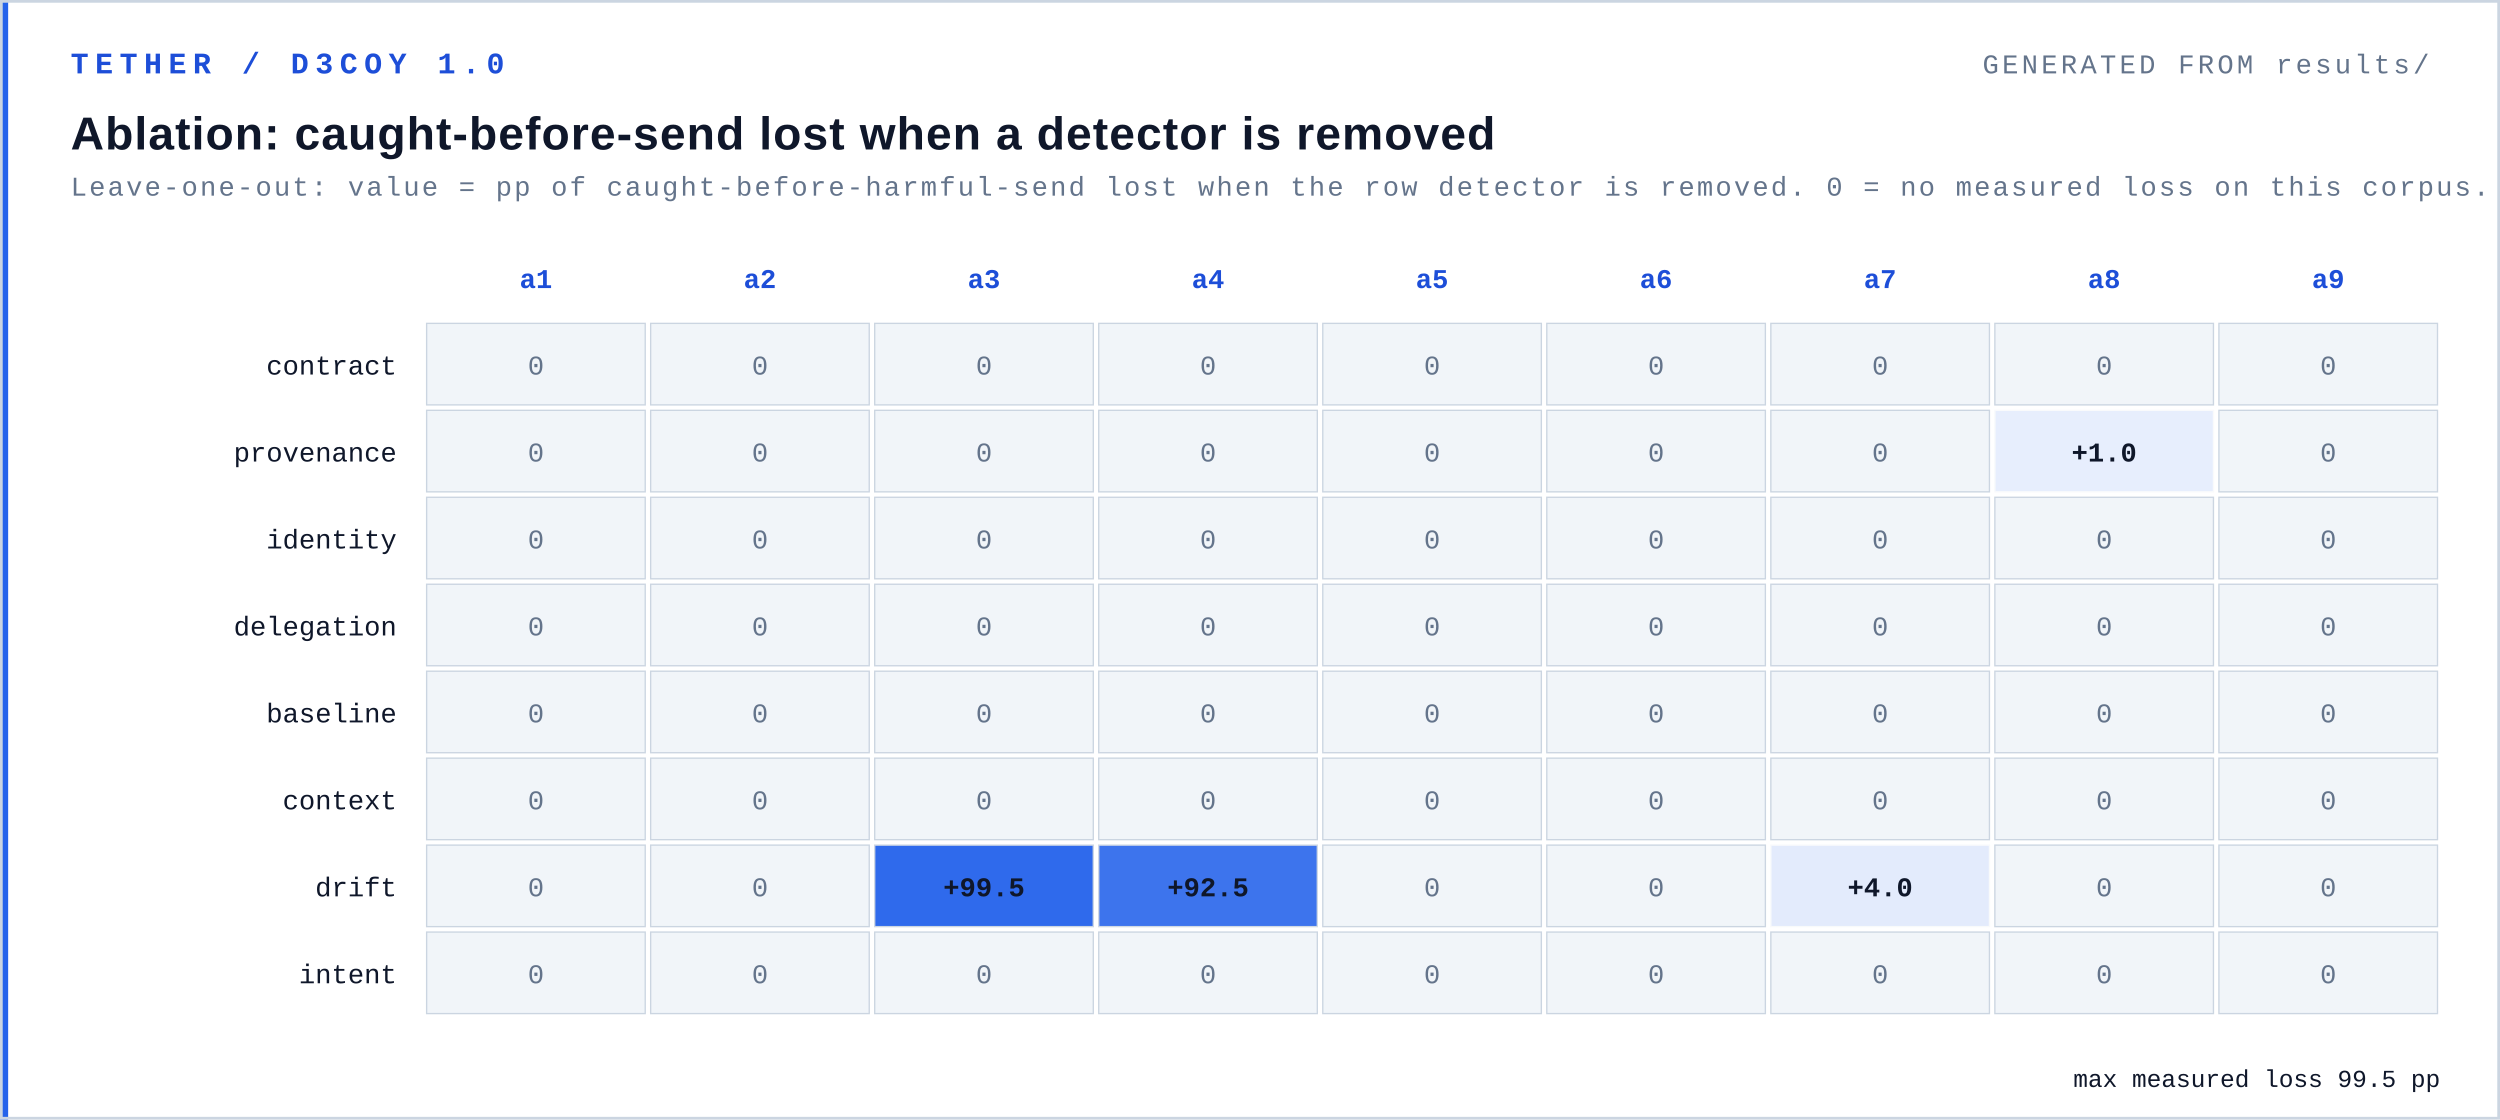
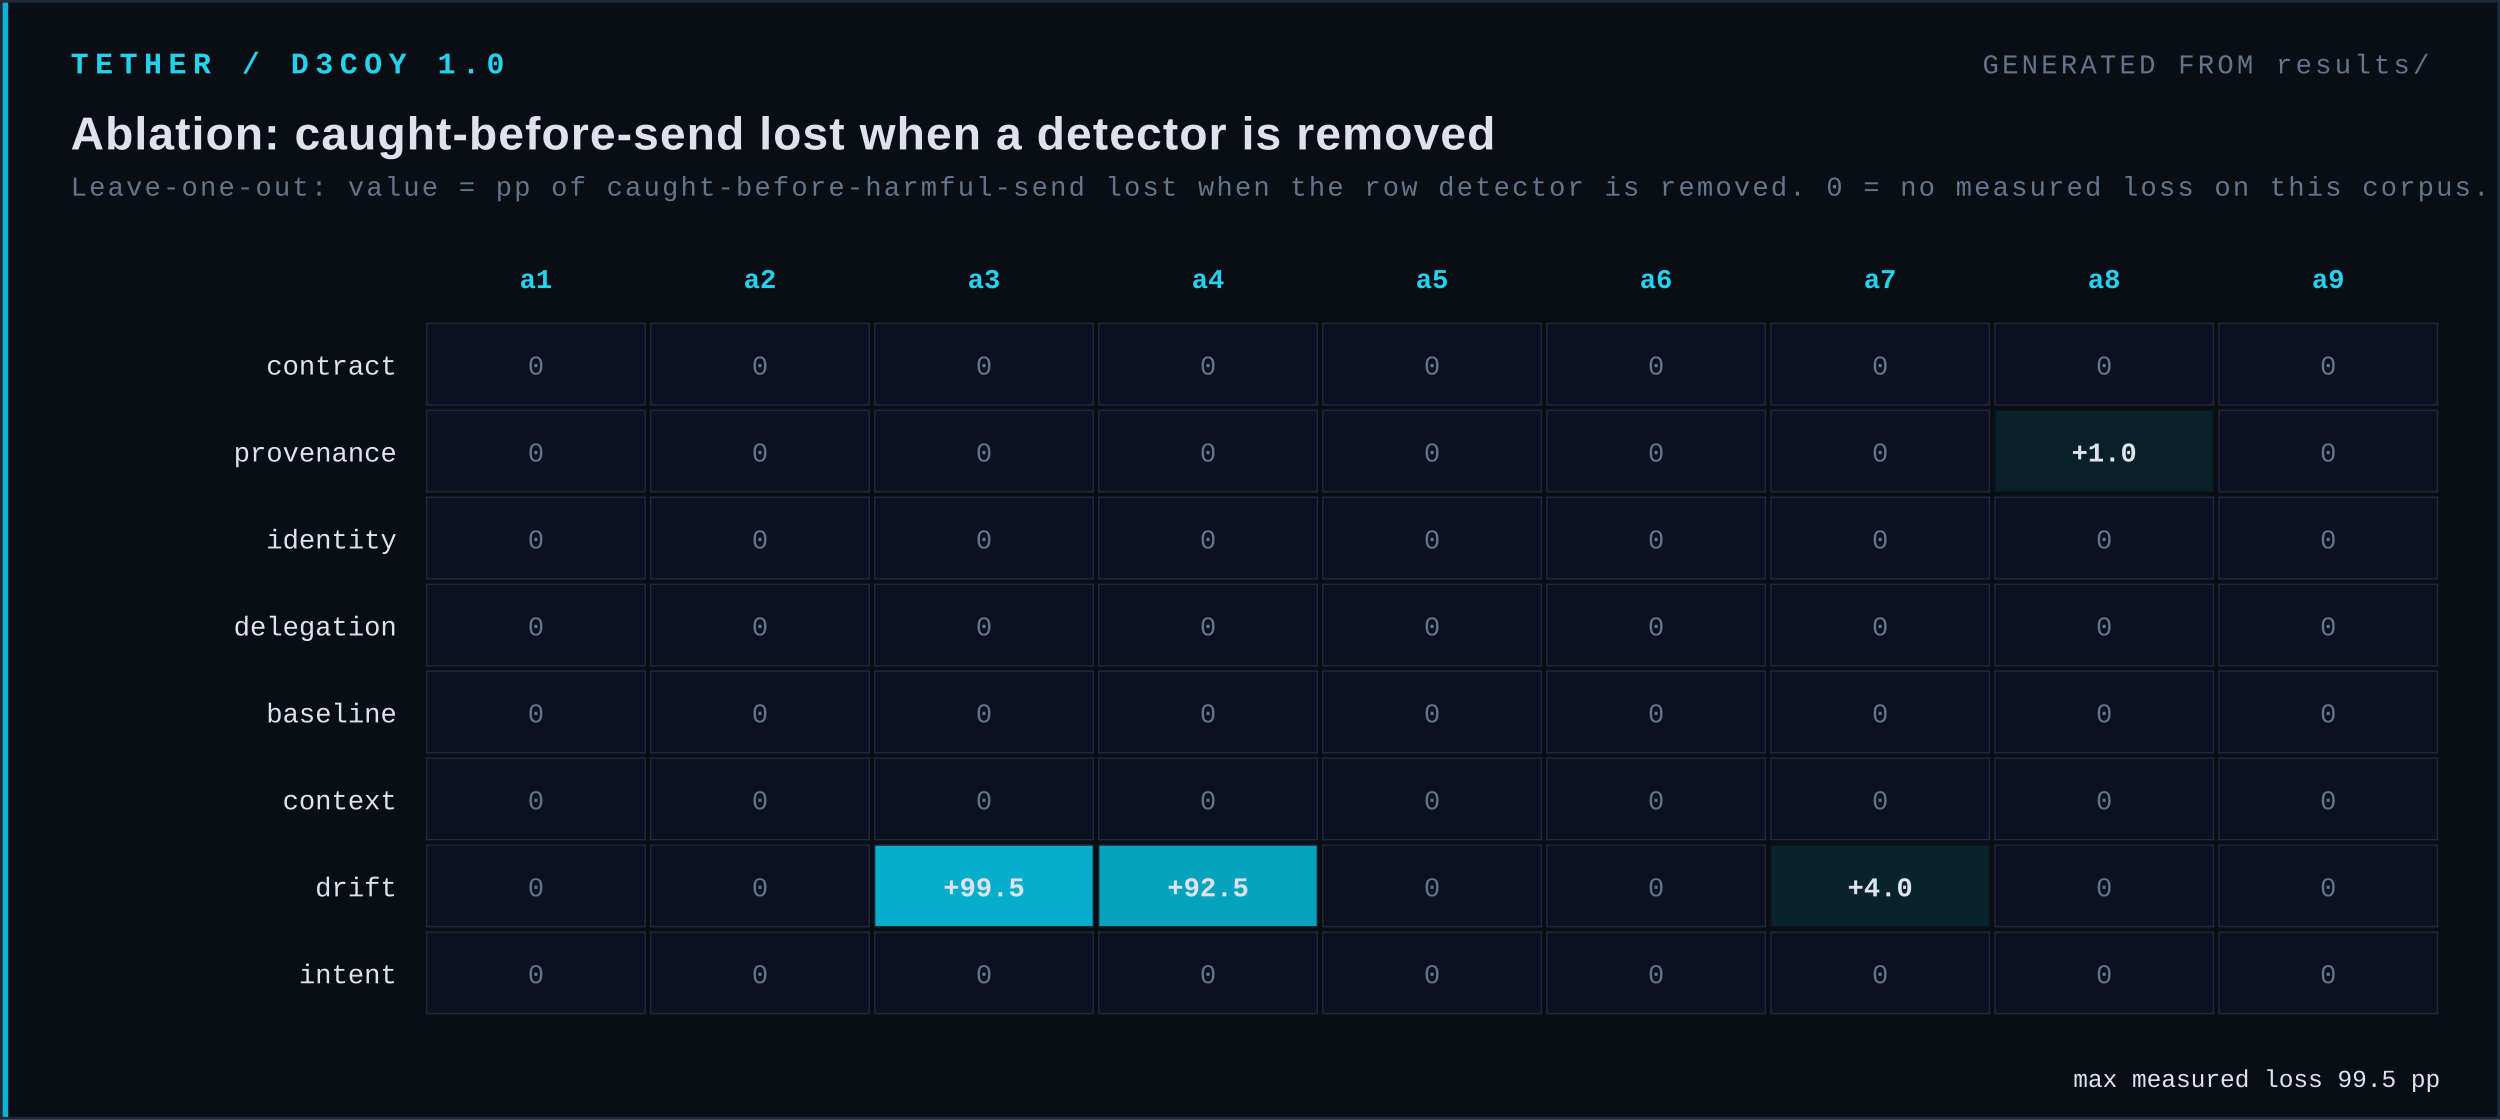
<svg xmlns="http://www.w3.org/2000/svg" viewBox="0 0 920 412" width="100%" role="img" aria-labelledby="exhibit-title" preserveAspectRatio="xMidYMid meet">
-   <rect x="0.00" y="0.00" width="920.00" height="412.00" fill="#ffffff" />
-   <rect x="0.00" y="0.00" width="3.00" height="412.00" fill="#2563eb" />
-   <rect x="0.50" y="0.50" width="919.00" height="411.00" fill="none" stroke="#cbd5e1" stroke-width="1.0" />
-   <text x="26.00" y="27.00" font-size="11" font-family="Consolas, 'Courier New', monospace" fill="#1d4ed8" text-anchor="start" font-weight="700" letter-spacing="2.4">TETHER / D3COY 1.0</text>
+   <rect x="0.00" y="0.00" width="920.00" height="412.00" fill="#090d14" />
+   <rect x="0.00" y="0.00" width="3.00" height="412.00" fill="#06b6d4" />
+   <rect x="0.50" y="0.50" width="919.00" height="411.00" fill="none" stroke="#1e293b" stroke-width="1.0" />
+   <text x="26.00" y="27.00" font-size="11" font-family="Consolas, 'Courier New', monospace" fill="#22d3ee" text-anchor="start" font-weight="700" letter-spacing="2.4">TETHER / D3COY 1.0</text>
  <text x="894.00" y="27.00" font-size="10" font-family="Consolas, 'Courier New', monospace" fill="#64748b" text-anchor="end" font-weight="400" letter-spacing="1.2">GENERATED FROM results/</text>
-   <text x="26.00" y="55.00" font-size="17" font-family="ui-sans-serif, system-ui, -apple-system, 'Segoe UI', Arial, sans-serif" fill="#0f172a" text-anchor="start" font-weight="700" letter-spacing="0.4">Ablation: caught-before-send lost when a detector is removed</text>
+   <text x="26.00" y="55.00" font-size="17" font-family="ui-sans-serif, system-ui, -apple-system, 'Segoe UI', Arial, sans-serif" fill="#dfe2ed" text-anchor="start" font-weight="700" letter-spacing="0.4">Ablation: caught-before-send lost when a detector is removed</text>
  <text x="26.00" y="72.00" font-size="10" font-family="Consolas, 'Courier New', monospace" fill="#64748b" text-anchor="start" font-weight="400" letter-spacing="0.8">Leave-one-out: value = pp of caught-before-harmful-send lost when the row detector is removed. 0 = no measured loss on this corpus.</text>
-   <text x="197.22" y="106.00" font-size="10" font-family="Consolas, 'Courier New', monospace" fill="#1d4ed8" text-anchor="middle" font-weight="700">a1</text>
-   <text x="279.67" y="106.00" font-size="10" font-family="Consolas, 'Courier New', monospace" fill="#1d4ed8" text-anchor="middle" font-weight="700">a2</text>
-   <text x="362.11" y="106.00" font-size="10" font-family="Consolas, 'Courier New', monospace" fill="#1d4ed8" text-anchor="middle" font-weight="700">a3</text>
-   <text x="444.56" y="106.00" font-size="10" font-family="Consolas, 'Courier New', monospace" fill="#1d4ed8" text-anchor="middle" font-weight="700">a4</text>
-   <text x="527.00" y="106.00" font-size="10" font-family="Consolas, 'Courier New', monospace" fill="#1d4ed8" text-anchor="middle" font-weight="700">a5</text>
-   <text x="609.44" y="106.00" font-size="10" font-family="Consolas, 'Courier New', monospace" fill="#1d4ed8" text-anchor="middle" font-weight="700">a6</text>
-   <text x="691.89" y="106.00" font-size="10" font-family="Consolas, 'Courier New', monospace" fill="#1d4ed8" text-anchor="middle" font-weight="700">a7</text>
-   <text x="774.33" y="106.00" font-size="10" font-family="Consolas, 'Courier New', monospace" fill="#1d4ed8" text-anchor="middle" font-weight="700">a8</text>
-   <text x="856.78" y="106.00" font-size="10" font-family="Consolas, 'Courier New', monospace" fill="#1d4ed8" text-anchor="middle" font-weight="700">a9</text>
-   <text x="146.00" y="137.84" font-size="10" font-family="Consolas, 'Courier New', monospace" fill="#0f172a" text-anchor="end" font-weight="400">contract</text>
-   <rect x="157.00" y="119.00" width="80.44" height="30.00" fill="#f1f5f9" stroke="#cbd5e1" stroke-width="0.5" opacity="1.00" />
+   <text x="197.22" y="106.00" font-size="10" font-family="Consolas, 'Courier New', monospace" fill="#22d3ee" text-anchor="middle" font-weight="700">a1</text>
+   <text x="279.67" y="106.00" font-size="10" font-family="Consolas, 'Courier New', monospace" fill="#22d3ee" text-anchor="middle" font-weight="700">a2</text>
+   <text x="362.11" y="106.00" font-size="10" font-family="Consolas, 'Courier New', monospace" fill="#22d3ee" text-anchor="middle" font-weight="700">a3</text>
+   <text x="444.56" y="106.00" font-size="10" font-family="Consolas, 'Courier New', monospace" fill="#22d3ee" text-anchor="middle" font-weight="700">a4</text>
+   <text x="527.00" y="106.00" font-size="10" font-family="Consolas, 'Courier New', monospace" fill="#22d3ee" text-anchor="middle" font-weight="700">a5</text>
+   <text x="609.44" y="106.00" font-size="10" font-family="Consolas, 'Courier New', monospace" fill="#22d3ee" text-anchor="middle" font-weight="700">a6</text>
+   <text x="691.89" y="106.00" font-size="10" font-family="Consolas, 'Courier New', monospace" fill="#22d3ee" text-anchor="middle" font-weight="700">a7</text>
+   <text x="774.33" y="106.00" font-size="10" font-family="Consolas, 'Courier New', monospace" fill="#22d3ee" text-anchor="middle" font-weight="700">a8</text>
+   <text x="856.78" y="106.00" font-size="10" font-family="Consolas, 'Courier New', monospace" fill="#22d3ee" text-anchor="middle" font-weight="700">a9</text>
+   <text x="146.00" y="137.84" font-size="10" font-family="Consolas, 'Courier New', monospace" fill="#dfe2ed" text-anchor="end" font-weight="400">contract</text>
+   <rect x="157.00" y="119.00" width="80.44" height="30.00" fill="#0b1120" stroke="#1e293b" stroke-width="0.5" opacity="1.00" />
  <text x="197.22" y="137.84" font-size="10" font-family="Consolas, 'Courier New', monospace" fill="#64748b" text-anchor="middle" font-weight="400">0</text>
-   <rect x="239.44" y="119.00" width="80.44" height="30.00" fill="#f1f5f9" stroke="#cbd5e1" stroke-width="0.5" opacity="1.00" />
+   <rect x="239.44" y="119.00" width="80.44" height="30.00" fill="#0b1120" stroke="#1e293b" stroke-width="0.5" opacity="1.00" />
  <text x="279.67" y="137.84" font-size="10" font-family="Consolas, 'Courier New', monospace" fill="#64748b" text-anchor="middle" font-weight="400">0</text>
-   <rect x="321.89" y="119.00" width="80.44" height="30.00" fill="#f1f5f9" stroke="#cbd5e1" stroke-width="0.5" opacity="1.00" />
+   <rect x="321.89" y="119.00" width="80.44" height="30.00" fill="#0b1120" stroke="#1e293b" stroke-width="0.5" opacity="1.00" />
  <text x="362.11" y="137.84" font-size="10" font-family="Consolas, 'Courier New', monospace" fill="#64748b" text-anchor="middle" font-weight="400">0</text>
-   <rect x="404.33" y="119.00" width="80.44" height="30.00" fill="#f1f5f9" stroke="#cbd5e1" stroke-width="0.5" opacity="1.00" />
+   <rect x="404.33" y="119.00" width="80.44" height="30.00" fill="#0b1120" stroke="#1e293b" stroke-width="0.5" opacity="1.00" />
  <text x="444.56" y="137.84" font-size="10" font-family="Consolas, 'Courier New', monospace" fill="#64748b" text-anchor="middle" font-weight="400">0</text>
-   <rect x="486.78" y="119.00" width="80.44" height="30.00" fill="#f1f5f9" stroke="#cbd5e1" stroke-width="0.5" opacity="1.00" />
+   <rect x="486.78" y="119.00" width="80.44" height="30.00" fill="#0b1120" stroke="#1e293b" stroke-width="0.5" opacity="1.00" />
  <text x="527.00" y="137.84" font-size="10" font-family="Consolas, 'Courier New', monospace" fill="#64748b" text-anchor="middle" font-weight="400">0</text>
-   <rect x="569.22" y="119.00" width="80.44" height="30.00" fill="#f1f5f9" stroke="#cbd5e1" stroke-width="0.5" opacity="1.00" />
+   <rect x="569.22" y="119.00" width="80.44" height="30.00" fill="#0b1120" stroke="#1e293b" stroke-width="0.5" opacity="1.00" />
  <text x="609.44" y="137.84" font-size="10" font-family="Consolas, 'Courier New', monospace" fill="#64748b" text-anchor="middle" font-weight="400">0</text>
-   <rect x="651.67" y="119.00" width="80.44" height="30.00" fill="#f1f5f9" stroke="#cbd5e1" stroke-width="0.5" opacity="1.00" />
+   <rect x="651.67" y="119.00" width="80.44" height="30.00" fill="#0b1120" stroke="#1e293b" stroke-width="0.5" opacity="1.00" />
  <text x="691.89" y="137.84" font-size="10" font-family="Consolas, 'Courier New', monospace" fill="#64748b" text-anchor="middle" font-weight="400">0</text>
-   <rect x="734.11" y="119.00" width="80.44" height="30.00" fill="#f1f5f9" stroke="#cbd5e1" stroke-width="0.5" opacity="1.00" />
+   <rect x="734.11" y="119.00" width="80.44" height="30.00" fill="#0b1120" stroke="#1e293b" stroke-width="0.5" opacity="1.00" />
  <text x="774.33" y="137.84" font-size="10" font-family="Consolas, 'Courier New', monospace" fill="#64748b" text-anchor="middle" font-weight="400">0</text>
-   <rect x="816.56" y="119.00" width="80.44" height="30.00" fill="#f1f5f9" stroke="#cbd5e1" stroke-width="0.5" opacity="1.00" />
+   <rect x="816.56" y="119.00" width="80.44" height="30.00" fill="#0b1120" stroke="#1e293b" stroke-width="0.5" opacity="1.00" />
  <text x="856.78" y="137.84" font-size="10" font-family="Consolas, 'Courier New', monospace" fill="#64748b" text-anchor="middle" font-weight="400">0</text>
-   <text x="146.00" y="169.84" font-size="10" font-family="Consolas, 'Courier New', monospace" fill="#0f172a" text-anchor="end" font-weight="400">provenance</text>
-   <rect x="157.00" y="151.00" width="80.44" height="30.00" fill="#f1f5f9" stroke="#cbd5e1" stroke-width="0.5" opacity="1.00" />
+   <text x="146.00" y="169.84" font-size="10" font-family="Consolas, 'Courier New', monospace" fill="#dfe2ed" text-anchor="end" font-weight="400">provenance</text>
+   <rect x="157.00" y="151.00" width="80.44" height="30.00" fill="#0b1120" stroke="#1e293b" stroke-width="0.5" opacity="1.00" />
  <text x="197.22" y="169.84" font-size="10" font-family="Consolas, 'Courier New', monospace" fill="#64748b" text-anchor="middle" font-weight="400">0</text>
-   <rect x="239.44" y="151.00" width="80.44" height="30.00" fill="#f1f5f9" stroke="#cbd5e1" stroke-width="0.5" opacity="1.00" />
+   <rect x="239.44" y="151.00" width="80.44" height="30.00" fill="#0b1120" stroke="#1e293b" stroke-width="0.5" opacity="1.00" />
  <text x="279.67" y="169.84" font-size="10" font-family="Consolas, 'Courier New', monospace" fill="#64748b" text-anchor="middle" font-weight="400">0</text>
-   <rect x="321.89" y="151.00" width="80.44" height="30.00" fill="#f1f5f9" stroke="#cbd5e1" stroke-width="0.5" opacity="1.00" />
+   <rect x="321.89" y="151.00" width="80.44" height="30.00" fill="#0b1120" stroke="#1e293b" stroke-width="0.5" opacity="1.00" />
  <text x="362.11" y="169.84" font-size="10" font-family="Consolas, 'Courier New', monospace" fill="#64748b" text-anchor="middle" font-weight="400">0</text>
-   <rect x="404.33" y="151.00" width="80.44" height="30.00" fill="#f1f5f9" stroke="#cbd5e1" stroke-width="0.5" opacity="1.00" />
+   <rect x="404.33" y="151.00" width="80.44" height="30.00" fill="#0b1120" stroke="#1e293b" stroke-width="0.5" opacity="1.00" />
  <text x="444.56" y="169.84" font-size="10" font-family="Consolas, 'Courier New', monospace" fill="#64748b" text-anchor="middle" font-weight="400">0</text>
-   <rect x="486.78" y="151.00" width="80.44" height="30.00" fill="#f1f5f9" stroke="#cbd5e1" stroke-width="0.5" opacity="1.00" />
+   <rect x="486.78" y="151.00" width="80.44" height="30.00" fill="#0b1120" stroke="#1e293b" stroke-width="0.5" opacity="1.00" />
  <text x="527.00" y="169.84" font-size="10" font-family="Consolas, 'Courier New', monospace" fill="#64748b" text-anchor="middle" font-weight="400">0</text>
-   <rect x="569.22" y="151.00" width="80.44" height="30.00" fill="#f1f5f9" stroke="#cbd5e1" stroke-width="0.5" opacity="1.00" />
+   <rect x="569.22" y="151.00" width="80.44" height="30.00" fill="#0b1120" stroke="#1e293b" stroke-width="0.5" opacity="1.00" />
  <text x="609.44" y="169.84" font-size="10" font-family="Consolas, 'Courier New', monospace" fill="#64748b" text-anchor="middle" font-weight="400">0</text>
-   <rect x="651.67" y="151.00" width="80.44" height="30.00" fill="#f1f5f9" stroke="#cbd5e1" stroke-width="0.5" opacity="1.00" />
+   <rect x="651.67" y="151.00" width="80.44" height="30.00" fill="#0b1120" stroke="#1e293b" stroke-width="0.5" opacity="1.00" />
  <text x="691.89" y="169.84" font-size="10" font-family="Consolas, 'Courier New', monospace" fill="#64748b" text-anchor="middle" font-weight="400">0</text>
-   <rect x="734.11" y="151.00" width="80.44" height="30.00" fill="#2563eb" stroke="#cbd5e1" stroke-width="0.5" opacity="0.11" />
-   <text x="774.33" y="169.84" font-size="10" font-family="Consolas, 'Courier New', monospace" fill="#0f172a" text-anchor="middle" font-weight="700">+1.0</text>
-   <rect x="816.56" y="151.00" width="80.44" height="30.00" fill="#f1f5f9" stroke="#cbd5e1" stroke-width="0.5" opacity="1.00" />
+   <rect x="734.11" y="151.00" width="80.44" height="30.00" fill="#06b6d4" stroke="#1e293b" stroke-width="0.5" opacity="0.11" />
+   <text x="774.33" y="169.84" font-size="10" font-family="Consolas, 'Courier New', monospace" fill="#dfe2ed" text-anchor="middle" font-weight="700">+1.0</text>
+   <rect x="816.56" y="151.00" width="80.44" height="30.00" fill="#0b1120" stroke="#1e293b" stroke-width="0.5" opacity="1.00" />
  <text x="856.78" y="169.84" font-size="10" font-family="Consolas, 'Courier New', monospace" fill="#64748b" text-anchor="middle" font-weight="400">0</text>
-   <text x="146.00" y="201.84" font-size="10" font-family="Consolas, 'Courier New', monospace" fill="#0f172a" text-anchor="end" font-weight="400">identity</text>
-   <rect x="157.00" y="183.00" width="80.44" height="30.00" fill="#f1f5f9" stroke="#cbd5e1" stroke-width="0.5" opacity="1.00" />
+   <text x="146.00" y="201.84" font-size="10" font-family="Consolas, 'Courier New', monospace" fill="#dfe2ed" text-anchor="end" font-weight="400">identity</text>
+   <rect x="157.00" y="183.00" width="80.44" height="30.00" fill="#0b1120" stroke="#1e293b" stroke-width="0.5" opacity="1.00" />
  <text x="197.22" y="201.84" font-size="10" font-family="Consolas, 'Courier New', monospace" fill="#64748b" text-anchor="middle" font-weight="400">0</text>
-   <rect x="239.44" y="183.00" width="80.44" height="30.00" fill="#f1f5f9" stroke="#cbd5e1" stroke-width="0.5" opacity="1.00" />
+   <rect x="239.44" y="183.00" width="80.44" height="30.00" fill="#0b1120" stroke="#1e293b" stroke-width="0.5" opacity="1.00" />
  <text x="279.67" y="201.84" font-size="10" font-family="Consolas, 'Courier New', monospace" fill="#64748b" text-anchor="middle" font-weight="400">0</text>
-   <rect x="321.89" y="183.00" width="80.44" height="30.00" fill="#f1f5f9" stroke="#cbd5e1" stroke-width="0.5" opacity="1.00" />
+   <rect x="321.89" y="183.00" width="80.44" height="30.00" fill="#0b1120" stroke="#1e293b" stroke-width="0.5" opacity="1.00" />
  <text x="362.11" y="201.84" font-size="10" font-family="Consolas, 'Courier New', monospace" fill="#64748b" text-anchor="middle" font-weight="400">0</text>
-   <rect x="404.33" y="183.00" width="80.44" height="30.00" fill="#f1f5f9" stroke="#cbd5e1" stroke-width="0.5" opacity="1.00" />
+   <rect x="404.33" y="183.00" width="80.44" height="30.00" fill="#0b1120" stroke="#1e293b" stroke-width="0.5" opacity="1.00" />
  <text x="444.56" y="201.84" font-size="10" font-family="Consolas, 'Courier New', monospace" fill="#64748b" text-anchor="middle" font-weight="400">0</text>
-   <rect x="486.78" y="183.00" width="80.44" height="30.00" fill="#f1f5f9" stroke="#cbd5e1" stroke-width="0.5" opacity="1.00" />
+   <rect x="486.78" y="183.00" width="80.44" height="30.00" fill="#0b1120" stroke="#1e293b" stroke-width="0.5" opacity="1.00" />
  <text x="527.00" y="201.84" font-size="10" font-family="Consolas, 'Courier New', monospace" fill="#64748b" text-anchor="middle" font-weight="400">0</text>
-   <rect x="569.22" y="183.00" width="80.44" height="30.00" fill="#f1f5f9" stroke="#cbd5e1" stroke-width="0.5" opacity="1.00" />
+   <rect x="569.22" y="183.00" width="80.44" height="30.00" fill="#0b1120" stroke="#1e293b" stroke-width="0.5" opacity="1.00" />
  <text x="609.44" y="201.84" font-size="10" font-family="Consolas, 'Courier New', monospace" fill="#64748b" text-anchor="middle" font-weight="400">0</text>
-   <rect x="651.67" y="183.00" width="80.44" height="30.00" fill="#f1f5f9" stroke="#cbd5e1" stroke-width="0.5" opacity="1.00" />
+   <rect x="651.67" y="183.00" width="80.44" height="30.00" fill="#0b1120" stroke="#1e293b" stroke-width="0.5" opacity="1.00" />
  <text x="691.89" y="201.84" font-size="10" font-family="Consolas, 'Courier New', monospace" fill="#64748b" text-anchor="middle" font-weight="400">0</text>
-   <rect x="734.11" y="183.00" width="80.44" height="30.00" fill="#f1f5f9" stroke="#cbd5e1" stroke-width="0.5" opacity="1.00" />
+   <rect x="734.11" y="183.00" width="80.44" height="30.00" fill="#0b1120" stroke="#1e293b" stroke-width="0.5" opacity="1.00" />
  <text x="774.33" y="201.84" font-size="10" font-family="Consolas, 'Courier New', monospace" fill="#64748b" text-anchor="middle" font-weight="400">0</text>
-   <rect x="816.56" y="183.00" width="80.44" height="30.00" fill="#f1f5f9" stroke="#cbd5e1" stroke-width="0.5" opacity="1.00" />
+   <rect x="816.56" y="183.00" width="80.44" height="30.00" fill="#0b1120" stroke="#1e293b" stroke-width="0.5" opacity="1.00" />
  <text x="856.78" y="201.84" font-size="10" font-family="Consolas, 'Courier New', monospace" fill="#64748b" text-anchor="middle" font-weight="400">0</text>
-   <text x="146.00" y="233.84" font-size="10" font-family="Consolas, 'Courier New', monospace" fill="#0f172a" text-anchor="end" font-weight="400">delegation</text>
-   <rect x="157.00" y="215.00" width="80.44" height="30.00" fill="#f1f5f9" stroke="#cbd5e1" stroke-width="0.5" opacity="1.00" />
+   <text x="146.00" y="233.84" font-size="10" font-family="Consolas, 'Courier New', monospace" fill="#dfe2ed" text-anchor="end" font-weight="400">delegation</text>
+   <rect x="157.00" y="215.00" width="80.44" height="30.00" fill="#0b1120" stroke="#1e293b" stroke-width="0.5" opacity="1.00" />
  <text x="197.22" y="233.84" font-size="10" font-family="Consolas, 'Courier New', monospace" fill="#64748b" text-anchor="middle" font-weight="400">0</text>
-   <rect x="239.44" y="215.00" width="80.44" height="30.00" fill="#f1f5f9" stroke="#cbd5e1" stroke-width="0.5" opacity="1.00" />
+   <rect x="239.44" y="215.00" width="80.44" height="30.00" fill="#0b1120" stroke="#1e293b" stroke-width="0.5" opacity="1.00" />
  <text x="279.67" y="233.84" font-size="10" font-family="Consolas, 'Courier New', monospace" fill="#64748b" text-anchor="middle" font-weight="400">0</text>
-   <rect x="321.89" y="215.00" width="80.44" height="30.00" fill="#f1f5f9" stroke="#cbd5e1" stroke-width="0.5" opacity="1.00" />
+   <rect x="321.89" y="215.00" width="80.44" height="30.00" fill="#0b1120" stroke="#1e293b" stroke-width="0.5" opacity="1.00" />
  <text x="362.11" y="233.84" font-size="10" font-family="Consolas, 'Courier New', monospace" fill="#64748b" text-anchor="middle" font-weight="400">0</text>
-   <rect x="404.33" y="215.00" width="80.44" height="30.00" fill="#f1f5f9" stroke="#cbd5e1" stroke-width="0.5" opacity="1.00" />
+   <rect x="404.33" y="215.00" width="80.44" height="30.00" fill="#0b1120" stroke="#1e293b" stroke-width="0.5" opacity="1.00" />
  <text x="444.56" y="233.84" font-size="10" font-family="Consolas, 'Courier New', monospace" fill="#64748b" text-anchor="middle" font-weight="400">0</text>
-   <rect x="486.78" y="215.00" width="80.44" height="30.00" fill="#f1f5f9" stroke="#cbd5e1" stroke-width="0.5" opacity="1.00" />
+   <rect x="486.78" y="215.00" width="80.44" height="30.00" fill="#0b1120" stroke="#1e293b" stroke-width="0.5" opacity="1.00" />
  <text x="527.00" y="233.84" font-size="10" font-family="Consolas, 'Courier New', monospace" fill="#64748b" text-anchor="middle" font-weight="400">0</text>
-   <rect x="569.22" y="215.00" width="80.44" height="30.00" fill="#f1f5f9" stroke="#cbd5e1" stroke-width="0.5" opacity="1.00" />
+   <rect x="569.22" y="215.00" width="80.44" height="30.00" fill="#0b1120" stroke="#1e293b" stroke-width="0.5" opacity="1.00" />
  <text x="609.44" y="233.84" font-size="10" font-family="Consolas, 'Courier New', monospace" fill="#64748b" text-anchor="middle" font-weight="400">0</text>
-   <rect x="651.67" y="215.00" width="80.44" height="30.00" fill="#f1f5f9" stroke="#cbd5e1" stroke-width="0.5" opacity="1.00" />
+   <rect x="651.67" y="215.00" width="80.44" height="30.00" fill="#0b1120" stroke="#1e293b" stroke-width="0.5" opacity="1.00" />
  <text x="691.89" y="233.84" font-size="10" font-family="Consolas, 'Courier New', monospace" fill="#64748b" text-anchor="middle" font-weight="400">0</text>
-   <rect x="734.11" y="215.00" width="80.44" height="30.00" fill="#f1f5f9" stroke="#cbd5e1" stroke-width="0.5" opacity="1.00" />
+   <rect x="734.11" y="215.00" width="80.44" height="30.00" fill="#0b1120" stroke="#1e293b" stroke-width="0.5" opacity="1.00" />
  <text x="774.33" y="233.84" font-size="10" font-family="Consolas, 'Courier New', monospace" fill="#64748b" text-anchor="middle" font-weight="400">0</text>
-   <rect x="816.56" y="215.00" width="80.44" height="30.00" fill="#f1f5f9" stroke="#cbd5e1" stroke-width="0.5" opacity="1.00" />
+   <rect x="816.56" y="215.00" width="80.44" height="30.00" fill="#0b1120" stroke="#1e293b" stroke-width="0.5" opacity="1.00" />
  <text x="856.78" y="233.84" font-size="10" font-family="Consolas, 'Courier New', monospace" fill="#64748b" text-anchor="middle" font-weight="400">0</text>
-   <text x="146.00" y="265.84" font-size="10" font-family="Consolas, 'Courier New', monospace" fill="#0f172a" text-anchor="end" font-weight="400">baseline</text>
-   <rect x="157.00" y="247.00" width="80.44" height="30.00" fill="#f1f5f9" stroke="#cbd5e1" stroke-width="0.5" opacity="1.00" />
+   <text x="146.00" y="265.84" font-size="10" font-family="Consolas, 'Courier New', monospace" fill="#dfe2ed" text-anchor="end" font-weight="400">baseline</text>
+   <rect x="157.00" y="247.00" width="80.44" height="30.00" fill="#0b1120" stroke="#1e293b" stroke-width="0.5" opacity="1.00" />
  <text x="197.22" y="265.84" font-size="10" font-family="Consolas, 'Courier New', monospace" fill="#64748b" text-anchor="middle" font-weight="400">0</text>
-   <rect x="239.44" y="247.00" width="80.44" height="30.00" fill="#f1f5f9" stroke="#cbd5e1" stroke-width="0.5" opacity="1.00" />
+   <rect x="239.44" y="247.00" width="80.44" height="30.00" fill="#0b1120" stroke="#1e293b" stroke-width="0.5" opacity="1.00" />
  <text x="279.67" y="265.84" font-size="10" font-family="Consolas, 'Courier New', monospace" fill="#64748b" text-anchor="middle" font-weight="400">0</text>
-   <rect x="321.89" y="247.00" width="80.44" height="30.00" fill="#f1f5f9" stroke="#cbd5e1" stroke-width="0.5" opacity="1.00" />
+   <rect x="321.89" y="247.00" width="80.44" height="30.00" fill="#0b1120" stroke="#1e293b" stroke-width="0.5" opacity="1.00" />
  <text x="362.11" y="265.84" font-size="10" font-family="Consolas, 'Courier New', monospace" fill="#64748b" text-anchor="middle" font-weight="400">0</text>
-   <rect x="404.33" y="247.00" width="80.44" height="30.00" fill="#f1f5f9" stroke="#cbd5e1" stroke-width="0.5" opacity="1.00" />
+   <rect x="404.33" y="247.00" width="80.44" height="30.00" fill="#0b1120" stroke="#1e293b" stroke-width="0.5" opacity="1.00" />
  <text x="444.56" y="265.84" font-size="10" font-family="Consolas, 'Courier New', monospace" fill="#64748b" text-anchor="middle" font-weight="400">0</text>
-   <rect x="486.78" y="247.00" width="80.44" height="30.00" fill="#f1f5f9" stroke="#cbd5e1" stroke-width="0.5" opacity="1.00" />
+   <rect x="486.78" y="247.00" width="80.44" height="30.00" fill="#0b1120" stroke="#1e293b" stroke-width="0.5" opacity="1.00" />
  <text x="527.00" y="265.84" font-size="10" font-family="Consolas, 'Courier New', monospace" fill="#64748b" text-anchor="middle" font-weight="400">0</text>
-   <rect x="569.22" y="247.00" width="80.44" height="30.00" fill="#f1f5f9" stroke="#cbd5e1" stroke-width="0.5" opacity="1.00" />
+   <rect x="569.22" y="247.00" width="80.44" height="30.00" fill="#0b1120" stroke="#1e293b" stroke-width="0.5" opacity="1.00" />
  <text x="609.44" y="265.84" font-size="10" font-family="Consolas, 'Courier New', monospace" fill="#64748b" text-anchor="middle" font-weight="400">0</text>
-   <rect x="651.67" y="247.00" width="80.44" height="30.00" fill="#f1f5f9" stroke="#cbd5e1" stroke-width="0.5" opacity="1.00" />
+   <rect x="651.67" y="247.00" width="80.44" height="30.00" fill="#0b1120" stroke="#1e293b" stroke-width="0.5" opacity="1.00" />
  <text x="691.89" y="265.84" font-size="10" font-family="Consolas, 'Courier New', monospace" fill="#64748b" text-anchor="middle" font-weight="400">0</text>
-   <rect x="734.11" y="247.00" width="80.44" height="30.00" fill="#f1f5f9" stroke="#cbd5e1" stroke-width="0.5" opacity="1.00" />
+   <rect x="734.11" y="247.00" width="80.44" height="30.00" fill="#0b1120" stroke="#1e293b" stroke-width="0.5" opacity="1.00" />
  <text x="774.33" y="265.84" font-size="10" font-family="Consolas, 'Courier New', monospace" fill="#64748b" text-anchor="middle" font-weight="400">0</text>
-   <rect x="816.56" y="247.00" width="80.44" height="30.00" fill="#f1f5f9" stroke="#cbd5e1" stroke-width="0.5" opacity="1.00" />
+   <rect x="816.56" y="247.00" width="80.44" height="30.00" fill="#0b1120" stroke="#1e293b" stroke-width="0.5" opacity="1.00" />
  <text x="856.78" y="265.84" font-size="10" font-family="Consolas, 'Courier New', monospace" fill="#64748b" text-anchor="middle" font-weight="400">0</text>
-   <text x="146.00" y="297.84" font-size="10" font-family="Consolas, 'Courier New', monospace" fill="#0f172a" text-anchor="end" font-weight="400">context</text>
-   <rect x="157.00" y="279.00" width="80.44" height="30.00" fill="#f1f5f9" stroke="#cbd5e1" stroke-width="0.5" opacity="1.00" />
+   <text x="146.00" y="297.84" font-size="10" font-family="Consolas, 'Courier New', monospace" fill="#dfe2ed" text-anchor="end" font-weight="400">context</text>
+   <rect x="157.00" y="279.00" width="80.44" height="30.00" fill="#0b1120" stroke="#1e293b" stroke-width="0.5" opacity="1.00" />
  <text x="197.22" y="297.84" font-size="10" font-family="Consolas, 'Courier New', monospace" fill="#64748b" text-anchor="middle" font-weight="400">0</text>
-   <rect x="239.44" y="279.00" width="80.44" height="30.00" fill="#f1f5f9" stroke="#cbd5e1" stroke-width="0.5" opacity="1.00" />
+   <rect x="239.44" y="279.00" width="80.44" height="30.00" fill="#0b1120" stroke="#1e293b" stroke-width="0.5" opacity="1.00" />
  <text x="279.67" y="297.84" font-size="10" font-family="Consolas, 'Courier New', monospace" fill="#64748b" text-anchor="middle" font-weight="400">0</text>
-   <rect x="321.89" y="279.00" width="80.44" height="30.00" fill="#f1f5f9" stroke="#cbd5e1" stroke-width="0.5" opacity="1.00" />
+   <rect x="321.89" y="279.00" width="80.44" height="30.00" fill="#0b1120" stroke="#1e293b" stroke-width="0.5" opacity="1.00" />
  <text x="362.11" y="297.84" font-size="10" font-family="Consolas, 'Courier New', monospace" fill="#64748b" text-anchor="middle" font-weight="400">0</text>
-   <rect x="404.33" y="279.00" width="80.44" height="30.00" fill="#f1f5f9" stroke="#cbd5e1" stroke-width="0.5" opacity="1.00" />
+   <rect x="404.33" y="279.00" width="80.44" height="30.00" fill="#0b1120" stroke="#1e293b" stroke-width="0.5" opacity="1.00" />
  <text x="444.56" y="297.84" font-size="10" font-family="Consolas, 'Courier New', monospace" fill="#64748b" text-anchor="middle" font-weight="400">0</text>
-   <rect x="486.78" y="279.00" width="80.44" height="30.00" fill="#f1f5f9" stroke="#cbd5e1" stroke-width="0.5" opacity="1.00" />
+   <rect x="486.78" y="279.00" width="80.44" height="30.00" fill="#0b1120" stroke="#1e293b" stroke-width="0.5" opacity="1.00" />
  <text x="527.00" y="297.84" font-size="10" font-family="Consolas, 'Courier New', monospace" fill="#64748b" text-anchor="middle" font-weight="400">0</text>
-   <rect x="569.22" y="279.00" width="80.44" height="30.00" fill="#f1f5f9" stroke="#cbd5e1" stroke-width="0.5" opacity="1.00" />
+   <rect x="569.22" y="279.00" width="80.44" height="30.00" fill="#0b1120" stroke="#1e293b" stroke-width="0.5" opacity="1.00" />
  <text x="609.44" y="297.84" font-size="10" font-family="Consolas, 'Courier New', monospace" fill="#64748b" text-anchor="middle" font-weight="400">0</text>
-   <rect x="651.67" y="279.00" width="80.44" height="30.00" fill="#f1f5f9" stroke="#cbd5e1" stroke-width="0.5" opacity="1.00" />
+   <rect x="651.67" y="279.00" width="80.44" height="30.00" fill="#0b1120" stroke="#1e293b" stroke-width="0.5" opacity="1.00" />
  <text x="691.89" y="297.84" font-size="10" font-family="Consolas, 'Courier New', monospace" fill="#64748b" text-anchor="middle" font-weight="400">0</text>
-   <rect x="734.11" y="279.00" width="80.44" height="30.00" fill="#f1f5f9" stroke="#cbd5e1" stroke-width="0.5" opacity="1.00" />
+   <rect x="734.11" y="279.00" width="80.44" height="30.00" fill="#0b1120" stroke="#1e293b" stroke-width="0.5" opacity="1.00" />
  <text x="774.33" y="297.84" font-size="10" font-family="Consolas, 'Courier New', monospace" fill="#64748b" text-anchor="middle" font-weight="400">0</text>
-   <rect x="816.56" y="279.00" width="80.44" height="30.00" fill="#f1f5f9" stroke="#cbd5e1" stroke-width="0.5" opacity="1.00" />
+   <rect x="816.56" y="279.00" width="80.44" height="30.00" fill="#0b1120" stroke="#1e293b" stroke-width="0.5" opacity="1.00" />
  <text x="856.78" y="297.84" font-size="10" font-family="Consolas, 'Courier New', monospace" fill="#64748b" text-anchor="middle" font-weight="400">0</text>
-   <text x="146.00" y="329.84" font-size="10" font-family="Consolas, 'Courier New', monospace" fill="#0f172a" text-anchor="end" font-weight="400">drift</text>
-   <rect x="157.00" y="311.00" width="80.44" height="30.00" fill="#f1f5f9" stroke="#cbd5e1" stroke-width="0.5" opacity="1.00" />
+   <text x="146.00" y="329.84" font-size="10" font-family="Consolas, 'Courier New', monospace" fill="#dfe2ed" text-anchor="end" font-weight="400">drift</text>
+   <rect x="157.00" y="311.00" width="80.44" height="30.00" fill="#0b1120" stroke="#1e293b" stroke-width="0.5" opacity="1.00" />
  <text x="197.22" y="329.84" font-size="10" font-family="Consolas, 'Courier New', monospace" fill="#64748b" text-anchor="middle" font-weight="400">0</text>
-   <rect x="239.44" y="311.00" width="80.44" height="30.00" fill="#f1f5f9" stroke="#cbd5e1" stroke-width="0.5" opacity="1.00" />
+   <rect x="239.44" y="311.00" width="80.44" height="30.00" fill="#0b1120" stroke="#1e293b" stroke-width="0.5" opacity="1.00" />
  <text x="279.67" y="329.84" font-size="10" font-family="Consolas, 'Courier New', monospace" fill="#64748b" text-anchor="middle" font-weight="400">0</text>
-   <rect x="321.89" y="311.00" width="80.44" height="30.00" fill="#2563eb" stroke="#cbd5e1" stroke-width="0.5" opacity="0.95" />
-   <text x="362.11" y="329.84" font-size="10" font-family="Consolas, 'Courier New', monospace" fill="#0f172a" text-anchor="middle" font-weight="700">+99.5</text>
-   <rect x="404.33" y="311.00" width="80.44" height="30.00" fill="#2563eb" stroke="#cbd5e1" stroke-width="0.5" opacity="0.89" />
-   <text x="444.56" y="329.84" font-size="10" font-family="Consolas, 'Courier New', monospace" fill="#0f172a" text-anchor="middle" font-weight="700">+92.5</text>
-   <rect x="486.78" y="311.00" width="80.44" height="30.00" fill="#f1f5f9" stroke="#cbd5e1" stroke-width="0.5" opacity="1.00" />
+   <rect x="321.89" y="311.00" width="80.44" height="30.00" fill="#06b6d4" stroke="#1e293b" stroke-width="0.5" opacity="0.95" />
+   <text x="362.11" y="329.84" font-size="10" font-family="Consolas, 'Courier New', monospace" fill="#dfe2ed" text-anchor="middle" font-weight="700">+99.5</text>
+   <rect x="404.33" y="311.00" width="80.44" height="30.00" fill="#06b6d4" stroke="#1e293b" stroke-width="0.5" opacity="0.89" />
+   <text x="444.56" y="329.84" font-size="10" font-family="Consolas, 'Courier New', monospace" fill="#dfe2ed" text-anchor="middle" font-weight="700">+92.5</text>
+   <rect x="486.78" y="311.00" width="80.44" height="30.00" fill="#0b1120" stroke="#1e293b" stroke-width="0.5" opacity="1.00" />
  <text x="527.00" y="329.84" font-size="10" font-family="Consolas, 'Courier New', monospace" fill="#64748b" text-anchor="middle" font-weight="400">0</text>
-   <rect x="569.22" y="311.00" width="80.44" height="30.00" fill="#f1f5f9" stroke="#cbd5e1" stroke-width="0.5" opacity="1.00" />
+   <rect x="569.22" y="311.00" width="80.44" height="30.00" fill="#0b1120" stroke="#1e293b" stroke-width="0.5" opacity="1.00" />
  <text x="609.44" y="329.84" font-size="10" font-family="Consolas, 'Courier New', monospace" fill="#64748b" text-anchor="middle" font-weight="400">0</text>
-   <rect x="651.67" y="311.00" width="80.44" height="30.00" fill="#2563eb" stroke="#cbd5e1" stroke-width="0.5" opacity="0.13" />
-   <text x="691.89" y="329.84" font-size="10" font-family="Consolas, 'Courier New', monospace" fill="#0f172a" text-anchor="middle" font-weight="700">+4.0</text>
-   <rect x="734.11" y="311.00" width="80.44" height="30.00" fill="#f1f5f9" stroke="#cbd5e1" stroke-width="0.5" opacity="1.00" />
+   <rect x="651.67" y="311.00" width="80.44" height="30.00" fill="#06b6d4" stroke="#1e293b" stroke-width="0.5" opacity="0.13" />
+   <text x="691.89" y="329.84" font-size="10" font-family="Consolas, 'Courier New', monospace" fill="#dfe2ed" text-anchor="middle" font-weight="700">+4.0</text>
+   <rect x="734.11" y="311.00" width="80.44" height="30.00" fill="#0b1120" stroke="#1e293b" stroke-width="0.5" opacity="1.00" />
  <text x="774.33" y="329.84" font-size="10" font-family="Consolas, 'Courier New', monospace" fill="#64748b" text-anchor="middle" font-weight="400">0</text>
-   <rect x="816.56" y="311.00" width="80.44" height="30.00" fill="#f1f5f9" stroke="#cbd5e1" stroke-width="0.5" opacity="1.00" />
+   <rect x="816.56" y="311.00" width="80.44" height="30.00" fill="#0b1120" stroke="#1e293b" stroke-width="0.5" opacity="1.00" />
  <text x="856.78" y="329.84" font-size="10" font-family="Consolas, 'Courier New', monospace" fill="#64748b" text-anchor="middle" font-weight="400">0</text>
-   <text x="146.00" y="361.84" font-size="10" font-family="Consolas, 'Courier New', monospace" fill="#0f172a" text-anchor="end" font-weight="400">intent</text>
-   <rect x="157.00" y="343.00" width="80.44" height="30.00" fill="#f1f5f9" stroke="#cbd5e1" stroke-width="0.5" opacity="1.00" />
+   <text x="146.00" y="361.84" font-size="10" font-family="Consolas, 'Courier New', monospace" fill="#dfe2ed" text-anchor="end" font-weight="400">intent</text>
+   <rect x="157.00" y="343.00" width="80.44" height="30.00" fill="#0b1120" stroke="#1e293b" stroke-width="0.5" opacity="1.00" />
  <text x="197.22" y="361.84" font-size="10" font-family="Consolas, 'Courier New', monospace" fill="#64748b" text-anchor="middle" font-weight="400">0</text>
-   <rect x="239.44" y="343.00" width="80.44" height="30.00" fill="#f1f5f9" stroke="#cbd5e1" stroke-width="0.5" opacity="1.00" />
+   <rect x="239.44" y="343.00" width="80.44" height="30.00" fill="#0b1120" stroke="#1e293b" stroke-width="0.5" opacity="1.00" />
  <text x="279.67" y="361.84" font-size="10" font-family="Consolas, 'Courier New', monospace" fill="#64748b" text-anchor="middle" font-weight="400">0</text>
-   <rect x="321.89" y="343.00" width="80.44" height="30.00" fill="#f1f5f9" stroke="#cbd5e1" stroke-width="0.5" opacity="1.00" />
+   <rect x="321.89" y="343.00" width="80.44" height="30.00" fill="#0b1120" stroke="#1e293b" stroke-width="0.5" opacity="1.00" />
  <text x="362.11" y="361.84" font-size="10" font-family="Consolas, 'Courier New', monospace" fill="#64748b" text-anchor="middle" font-weight="400">0</text>
-   <rect x="404.33" y="343.00" width="80.44" height="30.00" fill="#f1f5f9" stroke="#cbd5e1" stroke-width="0.5" opacity="1.00" />
+   <rect x="404.33" y="343.00" width="80.44" height="30.00" fill="#0b1120" stroke="#1e293b" stroke-width="0.5" opacity="1.00" />
  <text x="444.56" y="361.84" font-size="10" font-family="Consolas, 'Courier New', monospace" fill="#64748b" text-anchor="middle" font-weight="400">0</text>
-   <rect x="486.78" y="343.00" width="80.44" height="30.00" fill="#f1f5f9" stroke="#cbd5e1" stroke-width="0.5" opacity="1.00" />
+   <rect x="486.78" y="343.00" width="80.44" height="30.00" fill="#0b1120" stroke="#1e293b" stroke-width="0.5" opacity="1.00" />
  <text x="527.00" y="361.84" font-size="10" font-family="Consolas, 'Courier New', monospace" fill="#64748b" text-anchor="middle" font-weight="400">0</text>
-   <rect x="569.22" y="343.00" width="80.44" height="30.00" fill="#f1f5f9" stroke="#cbd5e1" stroke-width="0.5" opacity="1.00" />
+   <rect x="569.22" y="343.00" width="80.44" height="30.00" fill="#0b1120" stroke="#1e293b" stroke-width="0.5" opacity="1.00" />
  <text x="609.44" y="361.84" font-size="10" font-family="Consolas, 'Courier New', monospace" fill="#64748b" text-anchor="middle" font-weight="400">0</text>
-   <rect x="651.67" y="343.00" width="80.44" height="30.00" fill="#f1f5f9" stroke="#cbd5e1" stroke-width="0.5" opacity="1.00" />
+   <rect x="651.67" y="343.00" width="80.44" height="30.00" fill="#0b1120" stroke="#1e293b" stroke-width="0.5" opacity="1.00" />
  <text x="691.89" y="361.84" font-size="10" font-family="Consolas, 'Courier New', monospace" fill="#64748b" text-anchor="middle" font-weight="400">0</text>
-   <rect x="734.11" y="343.00" width="80.44" height="30.00" fill="#f1f5f9" stroke="#cbd5e1" stroke-width="0.5" opacity="1.00" />
+   <rect x="734.11" y="343.00" width="80.44" height="30.00" fill="#0b1120" stroke="#1e293b" stroke-width="0.5" opacity="1.00" />
  <text x="774.33" y="361.84" font-size="10" font-family="Consolas, 'Courier New', monospace" fill="#64748b" text-anchor="middle" font-weight="400">0</text>
-   <rect x="816.56" y="343.00" width="80.44" height="30.00" fill="#f1f5f9" stroke="#cbd5e1" stroke-width="0.5" opacity="1.00" />
+   <rect x="816.56" y="343.00" width="80.44" height="30.00" fill="#0b1120" stroke="#1e293b" stroke-width="0.5" opacity="1.00" />
  <text x="856.78" y="361.84" font-size="10" font-family="Consolas, 'Courier New', monospace" fill="#64748b" text-anchor="middle" font-weight="400">0</text>
-   <text x="898.00" y="400.00" font-size="9" font-family="Consolas, 'Courier New', monospace" fill="#0f172a" text-anchor="end" font-weight="400">max measured loss 99.5 pp</text>
+   <text x="898.00" y="400.00" font-size="9" font-family="Consolas, 'Courier New', monospace" fill="#dfe2ed" text-anchor="end" font-weight="400">max measured loss 99.5 pp</text>
</svg>
